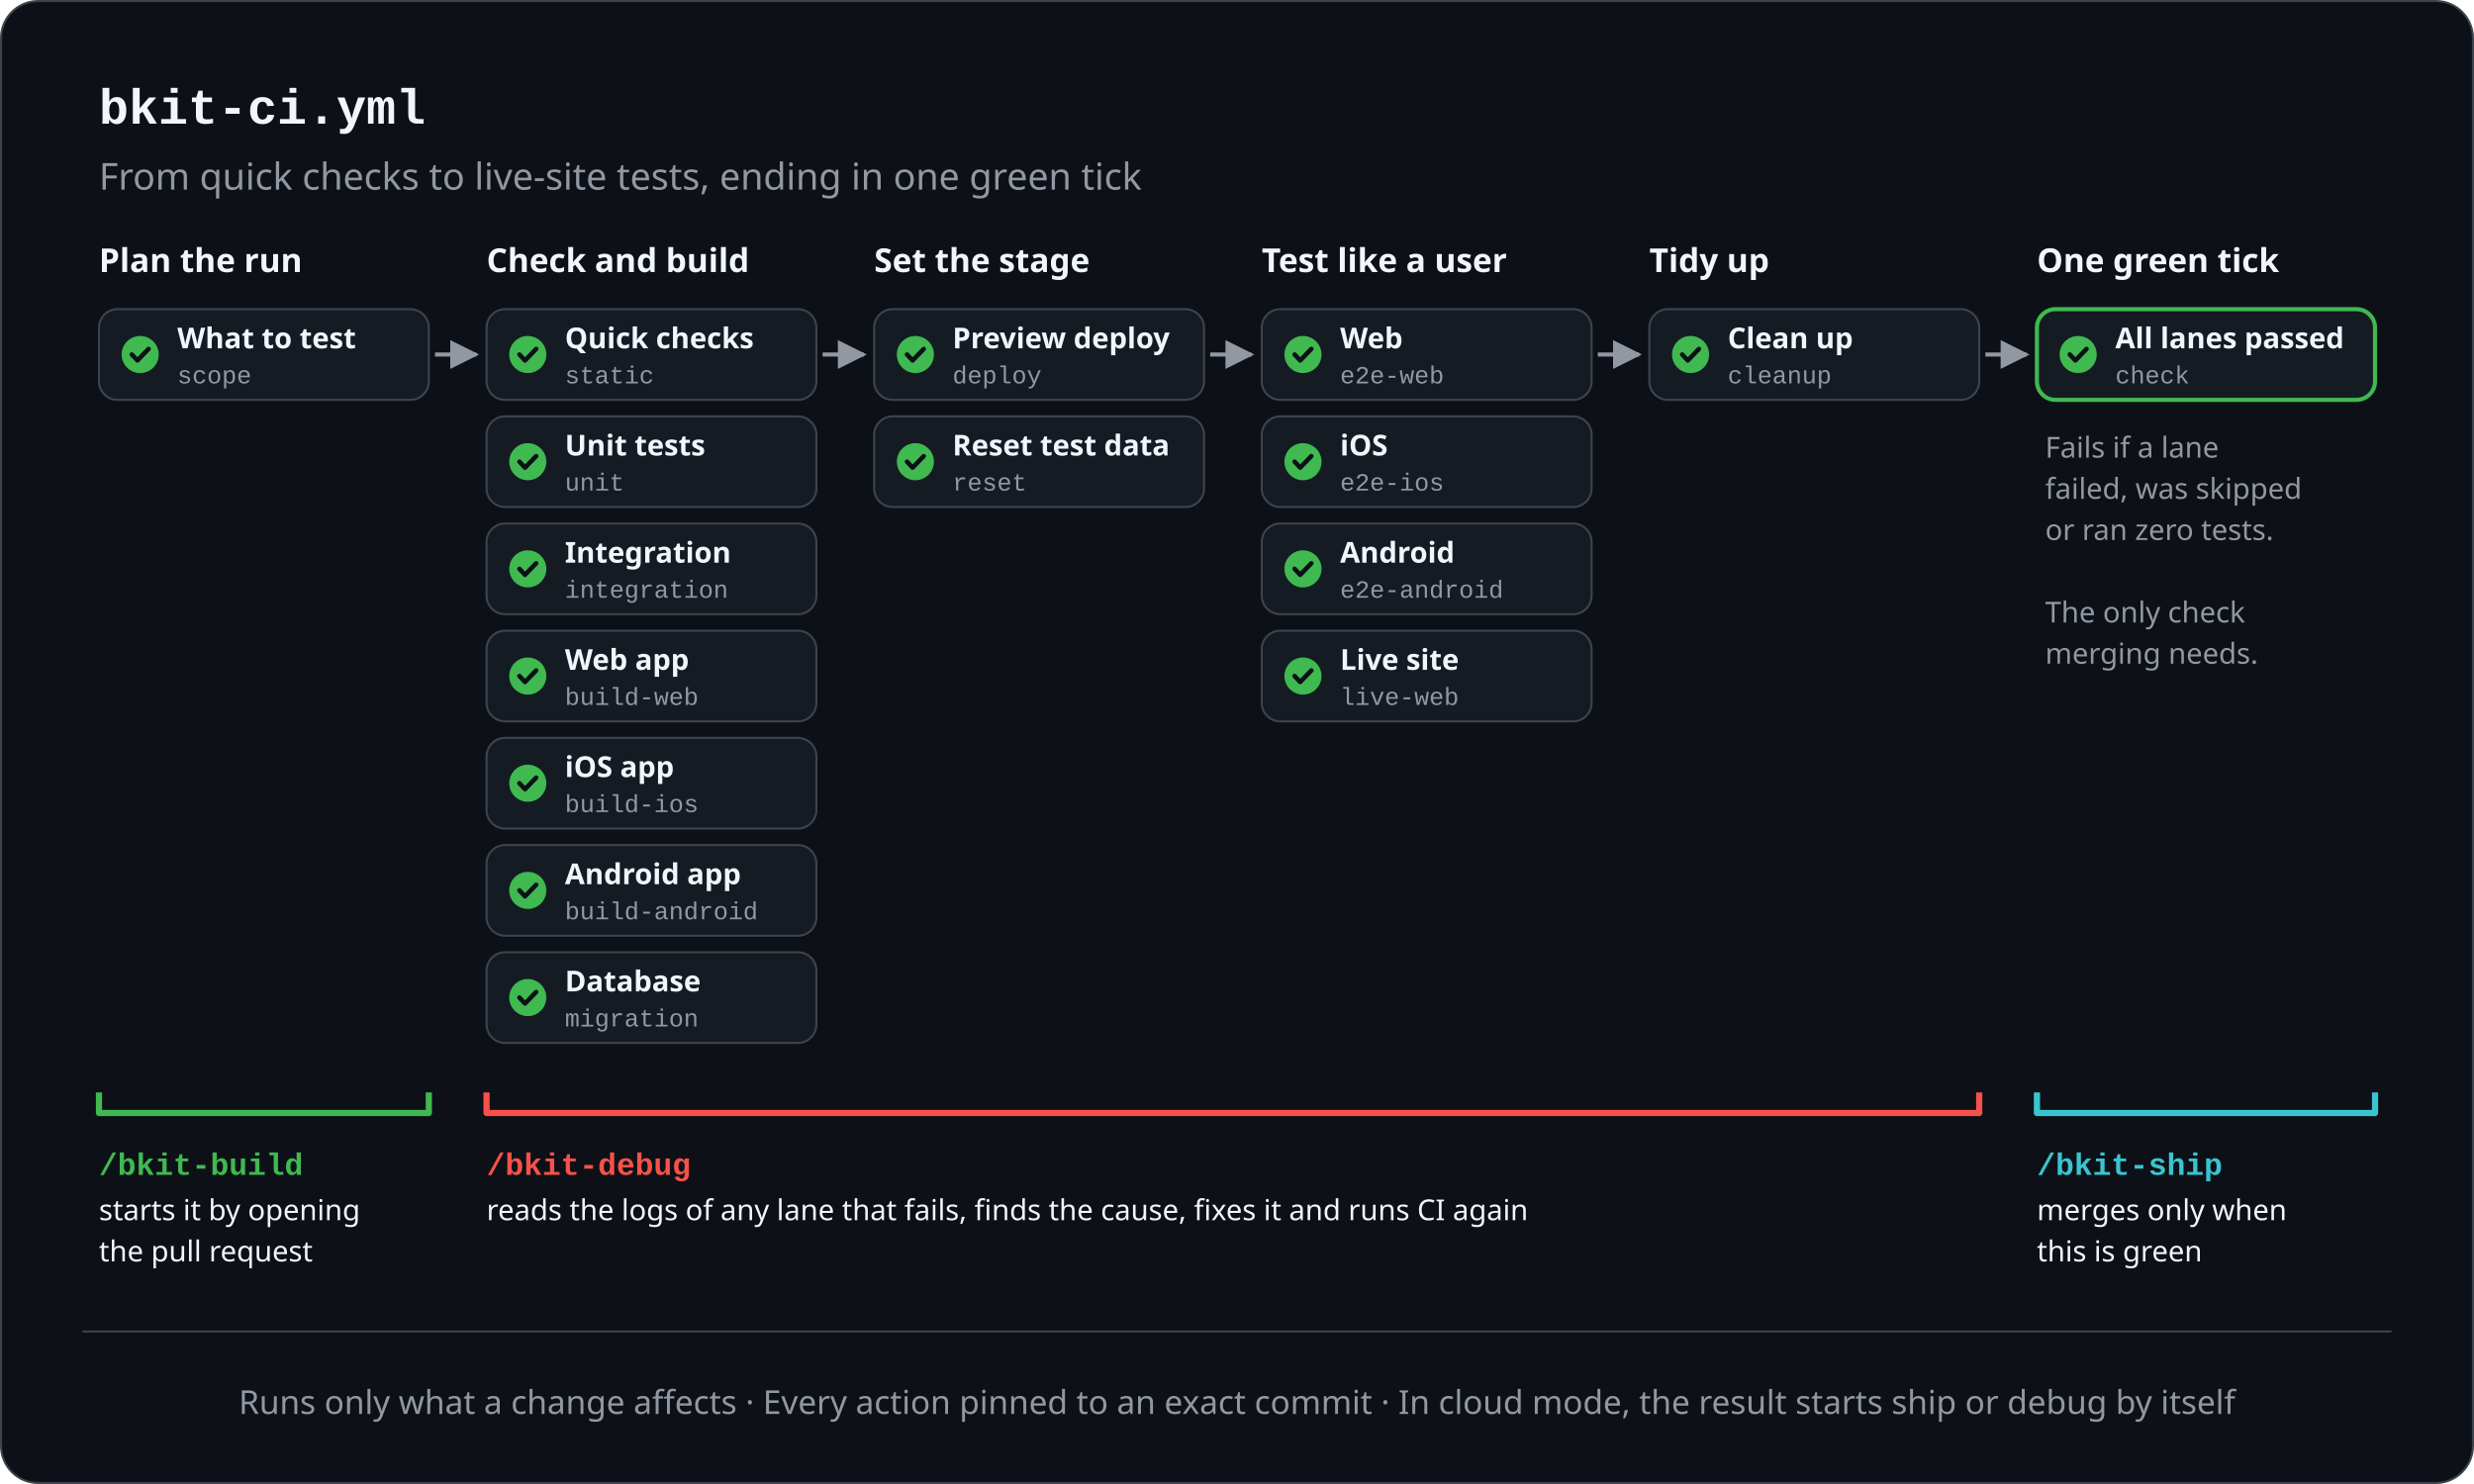
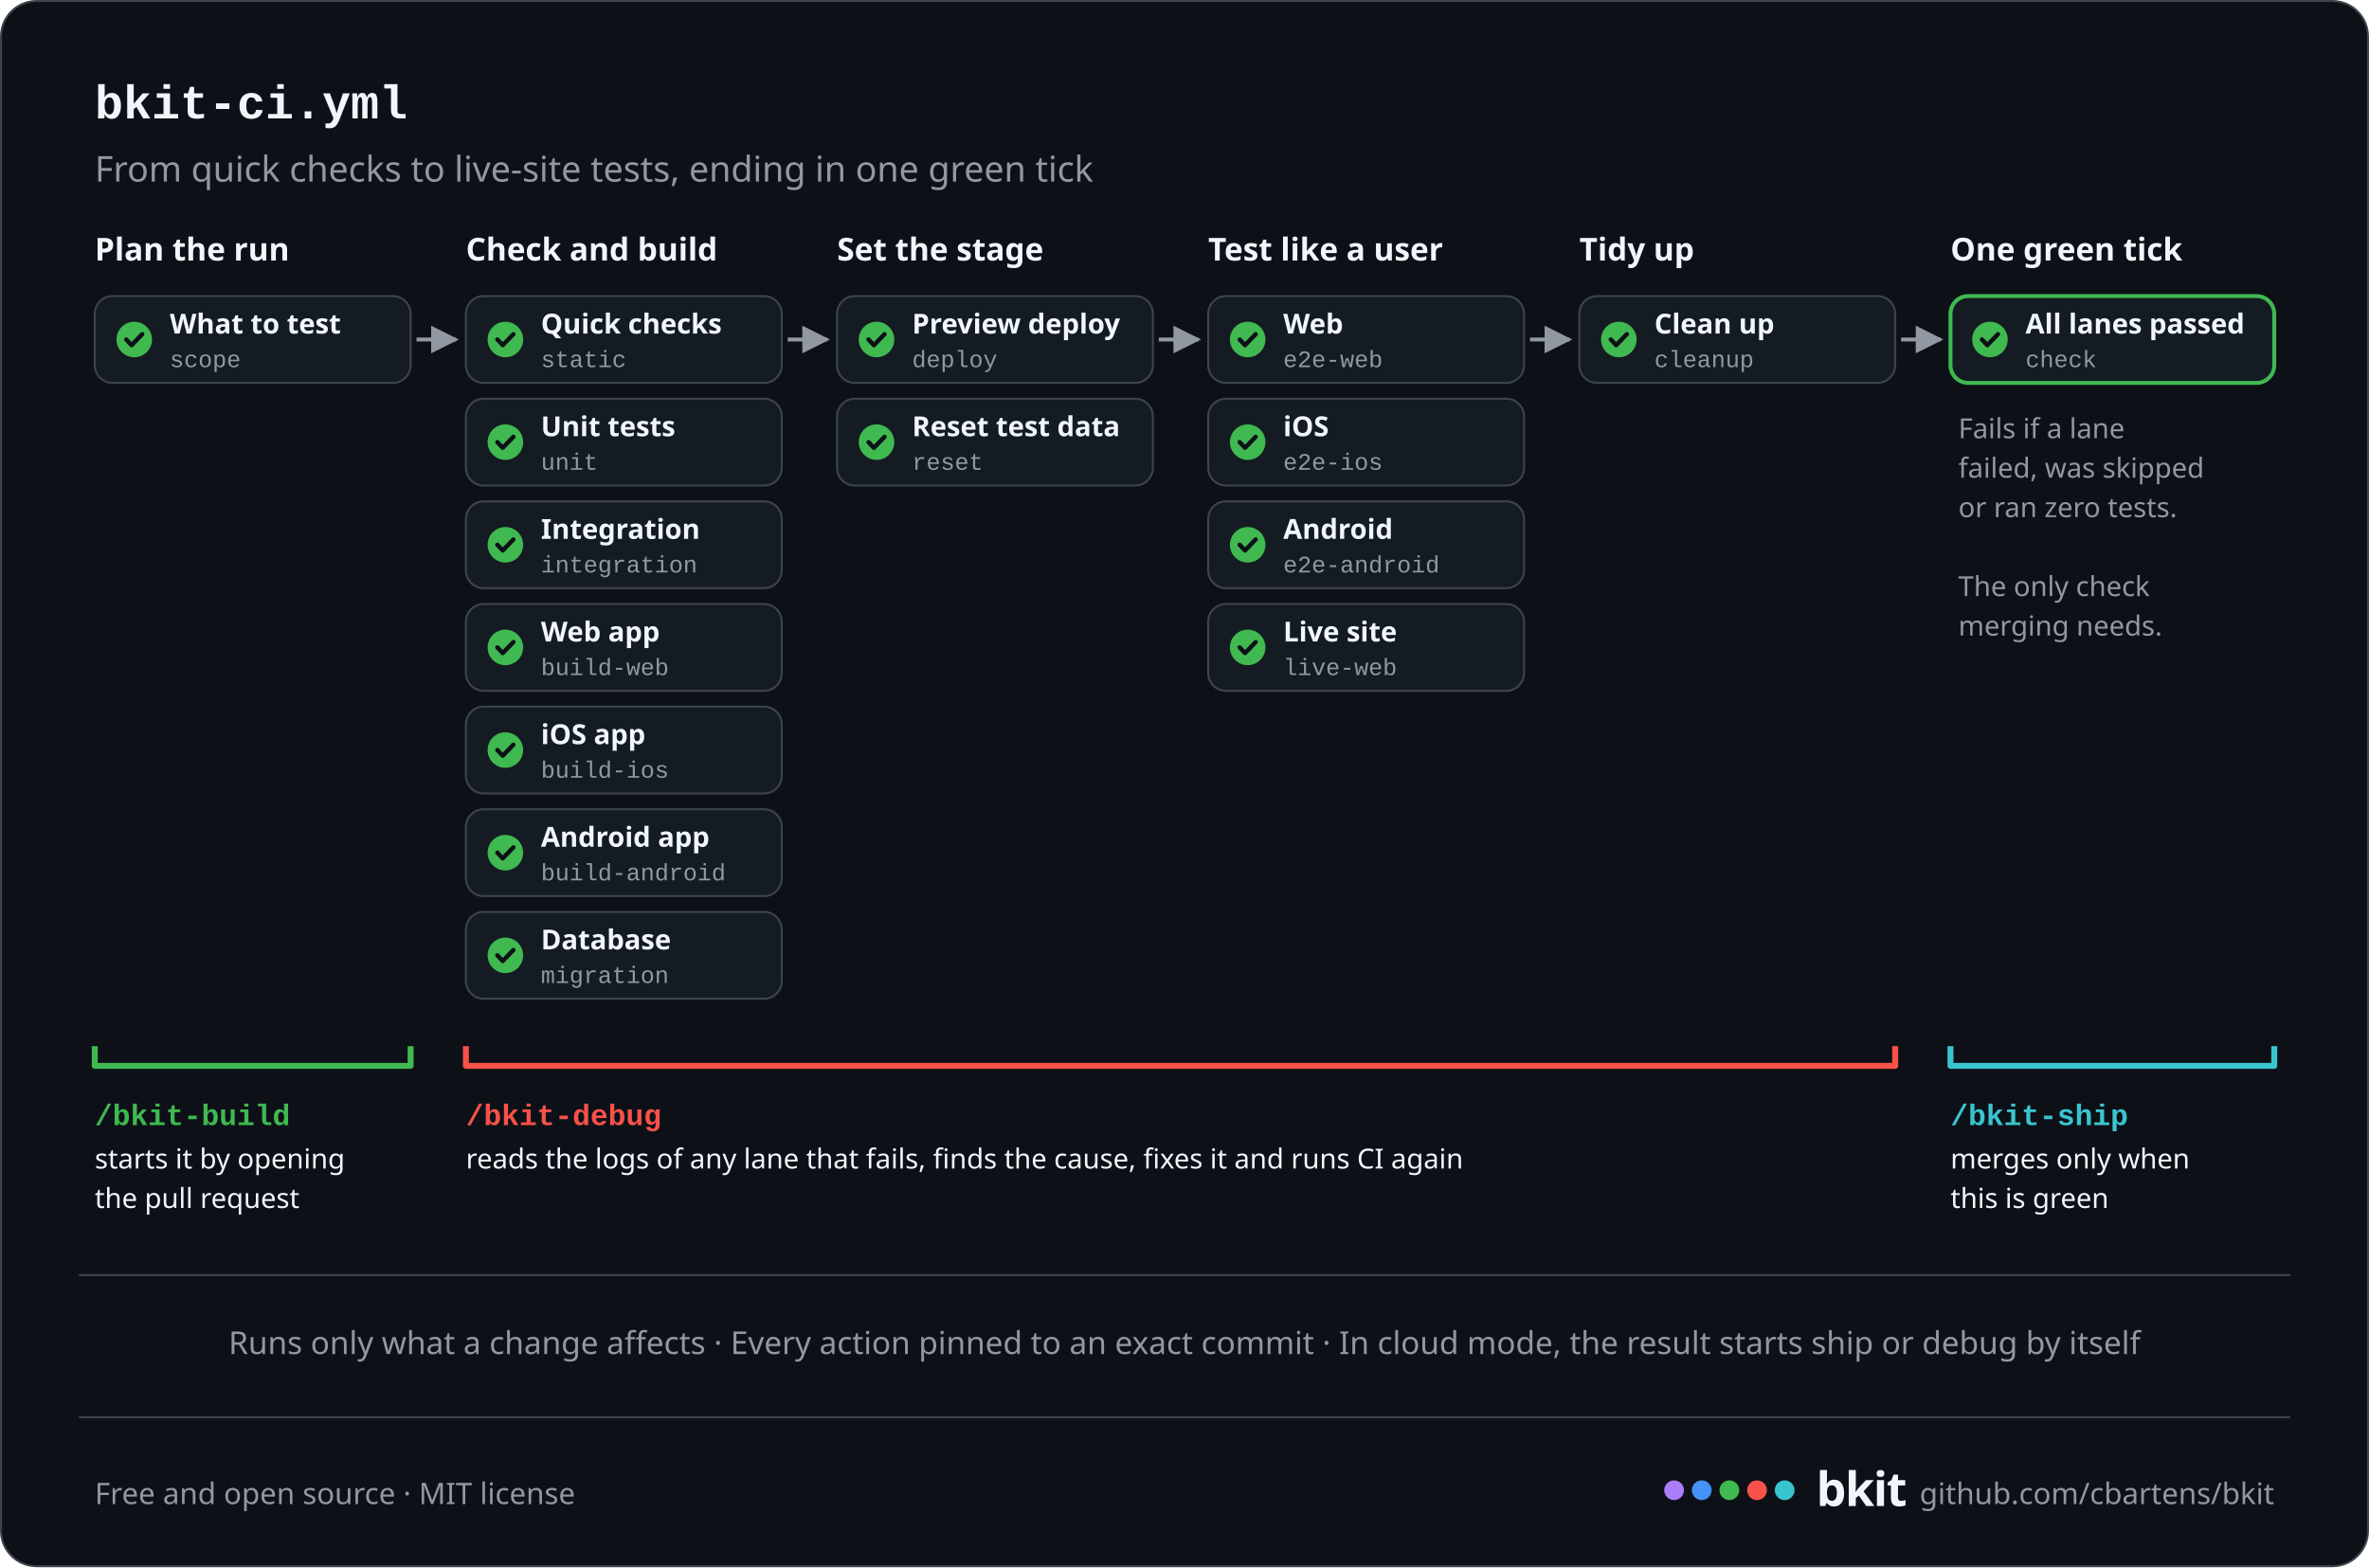
- <svg xmlns="http://www.w3.org/2000/svg" width="1200" height="720" viewBox="0 0 1200 720" role="img" aria-label="bkit's CI pipeline, flowing left to right: plan the run (work out what to test); check and build (quick checks, unit tests, integration tests, web, iOS and Android builds, database migrations); set the stage (preview deploy, reset test data); test like a user (web, iOS and Android end-to-end tests, and a live-site check); tidy up. Every lane feeds one final check, the only one merging needs, which fails if any lane failed, was skipped or ran zero tests. /bkit-build starts CI by opening the pull request, /bkit-debug reads the logs of any lane that fails and fixes it, and /bkit-ship merges only when the final check is green. In cloud mode, the result starts ship or debug by itself.">
+ <svg xmlns="http://www.w3.org/2000/svg" width="1200" height="794" viewBox="0 0 1200 794" role="img" aria-label="bkit's CI pipeline, flowing left to right: plan the run (work out what to test); check and build (quick checks, unit tests, integration tests, web, iOS and Android builds, database migrations); set the stage (preview deploy, reset test data); test like a user (web, iOS and Android end-to-end tests, and a live-site check); tidy up. Every lane feeds one final check, the only one merging needs, which fails if any lane failed, was skipped or ran zero tests. /bkit-build starts CI by opening the pull request, /bkit-debug reads the logs of any lane that fails and fixes it, and /bkit-ship merges only when the final check is green. In cloud mode, the result starts ship or debug by itself.">
  <defs>
    <marker id="ah" viewBox="0 0 10 10" refX="9" refY="5" markerWidth="7" markerHeight="7" orient="auto-start-reverse">
      <path d="M0,0 L10,5 L0,10 z" fill="#9198a1" />
    </marker>
  </defs>
-   <rect x="0.5" y="0.5" width="1199" height="719" rx="18" fill="#0d1117" stroke="#3d444d" />
+   <rect x="0.5" y="0.5" width="1199" height="793" rx="18" fill="#0d1117" stroke="#3d444d" />
  <text x="48" y="60" font-family="ui-monospace, SFMono-Regular, 'SF Mono', Menlo, Consolas, 'Liberation Mono', monospace" font-size="24" font-weight="700" fill="#f0f6fc" text-anchor="start">bkit-ci.yml</text>
  <text x="48" y="92" font-family="-apple-system, BlinkMacSystemFont, 'Segoe UI', 'Noto Sans', Helvetica, Arial, sans-serif" font-size="18" font-weight="400" fill="#9198a1" text-anchor="start">From quick checks to live-site tests, ending in one green tick</text>
  <text x="48" y="132" font-family="-apple-system, BlinkMacSystemFont, 'Segoe UI', 'Noto Sans', Helvetica, Arial, sans-serif" font-size="16" font-weight="700" fill="#f0f6fc" text-anchor="start">Plan the run</text>
  <rect x="48" y="150" width="160" height="44" rx="9" fill="#151b23" stroke="#3d444d" />
  <circle cx="68" cy="172" r="9" fill="#3fb950" />
  <path d="M63.95 172 l2.7 2.88 l5.4 -5.58" fill="none" stroke="#0d1117" stroke-width="2.2" stroke-linecap="round" stroke-linejoin="round" />
  <text x="86" y="169" font-family="-apple-system, BlinkMacSystemFont, 'Segoe UI', 'Noto Sans', Helvetica, Arial, sans-serif" font-size="14" font-weight="600" fill="#f0f6fc" text-anchor="start">What to test</text>
  <text x="86" y="186" font-family="ui-monospace, SFMono-Regular, 'SF Mono', Menlo, Consolas, 'Liberation Mono', monospace" font-size="12" font-weight="400" fill="#9198a1" text-anchor="start">scope</text>
  <line x1="211" y1="172" x2="231" y2="172" stroke="#9198a1" stroke-width="2" marker-end="url(#ah)" />
  <text x="236" y="132" font-family="-apple-system, BlinkMacSystemFont, 'Segoe UI', 'Noto Sans', Helvetica, Arial, sans-serif" font-size="16" font-weight="700" fill="#f0f6fc" text-anchor="start">Check and build</text>
  <rect x="236" y="150" width="160" height="44" rx="9" fill="#151b23" stroke="#3d444d" />
  <circle cx="256" cy="172" r="9" fill="#3fb950" />
  <path d="M251.95 172 l2.7 2.88 l5.4 -5.58" fill="none" stroke="#0d1117" stroke-width="2.2" stroke-linecap="round" stroke-linejoin="round" />
  <text x="274" y="169" font-family="-apple-system, BlinkMacSystemFont, 'Segoe UI', 'Noto Sans', Helvetica, Arial, sans-serif" font-size="14" font-weight="600" fill="#f0f6fc" text-anchor="start">Quick checks</text>
  <text x="274" y="186" font-family="ui-monospace, SFMono-Regular, 'SF Mono', Menlo, Consolas, 'Liberation Mono', monospace" font-size="12" font-weight="400" fill="#9198a1" text-anchor="start">static</text>
  <rect x="236" y="202" width="160" height="44" rx="9" fill="#151b23" stroke="#3d444d" />
  <circle cx="256" cy="224" r="9" fill="#3fb950" />
  <path d="M251.95 224 l2.7 2.88 l5.4 -5.58" fill="none" stroke="#0d1117" stroke-width="2.2" stroke-linecap="round" stroke-linejoin="round" />
  <text x="274" y="221" font-family="-apple-system, BlinkMacSystemFont, 'Segoe UI', 'Noto Sans', Helvetica, Arial, sans-serif" font-size="14" font-weight="600" fill="#f0f6fc" text-anchor="start">Unit tests</text>
  <text x="274" y="238" font-family="ui-monospace, SFMono-Regular, 'SF Mono', Menlo, Consolas, 'Liberation Mono', monospace" font-size="12" font-weight="400" fill="#9198a1" text-anchor="start">unit</text>
  <rect x="236" y="254" width="160" height="44" rx="9" fill="#151b23" stroke="#3d444d" />
  <circle cx="256" cy="276" r="9" fill="#3fb950" />
  <path d="M251.95 276 l2.7 2.88 l5.4 -5.58" fill="none" stroke="#0d1117" stroke-width="2.2" stroke-linecap="round" stroke-linejoin="round" />
  <text x="274" y="273" font-family="-apple-system, BlinkMacSystemFont, 'Segoe UI', 'Noto Sans', Helvetica, Arial, sans-serif" font-size="14" font-weight="600" fill="#f0f6fc" text-anchor="start">Integration</text>
  <text x="274" y="290" font-family="ui-monospace, SFMono-Regular, 'SF Mono', Menlo, Consolas, 'Liberation Mono', monospace" font-size="12" font-weight="400" fill="#9198a1" text-anchor="start">integration</text>
  <rect x="236" y="306" width="160" height="44" rx="9" fill="#151b23" stroke="#3d444d" />
  <circle cx="256" cy="328" r="9" fill="#3fb950" />
  <path d="M251.95 328 l2.7 2.88 l5.4 -5.58" fill="none" stroke="#0d1117" stroke-width="2.2" stroke-linecap="round" stroke-linejoin="round" />
  <text x="274" y="325" font-family="-apple-system, BlinkMacSystemFont, 'Segoe UI', 'Noto Sans', Helvetica, Arial, sans-serif" font-size="14" font-weight="600" fill="#f0f6fc" text-anchor="start">Web app</text>
  <text x="274" y="342" font-family="ui-monospace, SFMono-Regular, 'SF Mono', Menlo, Consolas, 'Liberation Mono', monospace" font-size="12" font-weight="400" fill="#9198a1" text-anchor="start">build-web</text>
  <rect x="236" y="358" width="160" height="44" rx="9" fill="#151b23" stroke="#3d444d" />
  <circle cx="256" cy="380" r="9" fill="#3fb950" />
  <path d="M251.95 380 l2.7 2.88 l5.4 -5.58" fill="none" stroke="#0d1117" stroke-width="2.2" stroke-linecap="round" stroke-linejoin="round" />
  <text x="274" y="377" font-family="-apple-system, BlinkMacSystemFont, 'Segoe UI', 'Noto Sans', Helvetica, Arial, sans-serif" font-size="14" font-weight="600" fill="#f0f6fc" text-anchor="start">iOS app</text>
  <text x="274" y="394" font-family="ui-monospace, SFMono-Regular, 'SF Mono', Menlo, Consolas, 'Liberation Mono', monospace" font-size="12" font-weight="400" fill="#9198a1" text-anchor="start">build-ios</text>
  <rect x="236" y="410" width="160" height="44" rx="9" fill="#151b23" stroke="#3d444d" />
  <circle cx="256" cy="432" r="9" fill="#3fb950" />
  <path d="M251.95 432 l2.7 2.88 l5.4 -5.58" fill="none" stroke="#0d1117" stroke-width="2.2" stroke-linecap="round" stroke-linejoin="round" />
  <text x="274" y="429" font-family="-apple-system, BlinkMacSystemFont, 'Segoe UI', 'Noto Sans', Helvetica, Arial, sans-serif" font-size="14" font-weight="600" fill="#f0f6fc" text-anchor="start">Android app</text>
  <text x="274" y="446" font-family="ui-monospace, SFMono-Regular, 'SF Mono', Menlo, Consolas, 'Liberation Mono', monospace" font-size="12" font-weight="400" fill="#9198a1" text-anchor="start">build-android</text>
  <rect x="236" y="462" width="160" height="44" rx="9" fill="#151b23" stroke="#3d444d" />
  <circle cx="256" cy="484" r="9" fill="#3fb950" />
  <path d="M251.95 484 l2.7 2.88 l5.4 -5.58" fill="none" stroke="#0d1117" stroke-width="2.2" stroke-linecap="round" stroke-linejoin="round" />
  <text x="274" y="481" font-family="-apple-system, BlinkMacSystemFont, 'Segoe UI', 'Noto Sans', Helvetica, Arial, sans-serif" font-size="14" font-weight="600" fill="#f0f6fc" text-anchor="start">Database</text>
  <text x="274" y="498" font-family="ui-monospace, SFMono-Regular, 'SF Mono', Menlo, Consolas, 'Liberation Mono', monospace" font-size="12" font-weight="400" fill="#9198a1" text-anchor="start">migration</text>
  <line x1="399" y1="172" x2="419" y2="172" stroke="#9198a1" stroke-width="2" marker-end="url(#ah)" />
  <text x="424" y="132" font-family="-apple-system, BlinkMacSystemFont, 'Segoe UI', 'Noto Sans', Helvetica, Arial, sans-serif" font-size="16" font-weight="700" fill="#f0f6fc" text-anchor="start">Set the stage</text>
  <rect x="424" y="150" width="160" height="44" rx="9" fill="#151b23" stroke="#3d444d" />
  <circle cx="444" cy="172" r="9" fill="#3fb950" />
  <path d="M439.95 172 l2.7 2.88 l5.4 -5.58" fill="none" stroke="#0d1117" stroke-width="2.2" stroke-linecap="round" stroke-linejoin="round" />
  <text x="462" y="169" font-family="-apple-system, BlinkMacSystemFont, 'Segoe UI', 'Noto Sans', Helvetica, Arial, sans-serif" font-size="14" font-weight="600" fill="#f0f6fc" text-anchor="start">Preview deploy</text>
  <text x="462" y="186" font-family="ui-monospace, SFMono-Regular, 'SF Mono', Menlo, Consolas, 'Liberation Mono', monospace" font-size="12" font-weight="400" fill="#9198a1" text-anchor="start">deploy</text>
  <rect x="424" y="202" width="160" height="44" rx="9" fill="#151b23" stroke="#3d444d" />
  <circle cx="444" cy="224" r="9" fill="#3fb950" />
  <path d="M439.95 224 l2.7 2.88 l5.4 -5.58" fill="none" stroke="#0d1117" stroke-width="2.2" stroke-linecap="round" stroke-linejoin="round" />
  <text x="462" y="221" font-family="-apple-system, BlinkMacSystemFont, 'Segoe UI', 'Noto Sans', Helvetica, Arial, sans-serif" font-size="14" font-weight="600" fill="#f0f6fc" text-anchor="start">Reset test data</text>
  <text x="462" y="238" font-family="ui-monospace, SFMono-Regular, 'SF Mono', Menlo, Consolas, 'Liberation Mono', monospace" font-size="12" font-weight="400" fill="#9198a1" text-anchor="start">reset</text>
  <line x1="587" y1="172" x2="607" y2="172" stroke="#9198a1" stroke-width="2" marker-end="url(#ah)" />
  <text x="612" y="132" font-family="-apple-system, BlinkMacSystemFont, 'Segoe UI', 'Noto Sans', Helvetica, Arial, sans-serif" font-size="16" font-weight="700" fill="#f0f6fc" text-anchor="start">Test like a user</text>
  <rect x="612" y="150" width="160" height="44" rx="9" fill="#151b23" stroke="#3d444d" />
  <circle cx="632" cy="172" r="9" fill="#3fb950" />
  <path d="M627.95 172 l2.7 2.88 l5.4 -5.58" fill="none" stroke="#0d1117" stroke-width="2.2" stroke-linecap="round" stroke-linejoin="round" />
  <text x="650" y="169" font-family="-apple-system, BlinkMacSystemFont, 'Segoe UI', 'Noto Sans', Helvetica, Arial, sans-serif" font-size="14" font-weight="600" fill="#f0f6fc" text-anchor="start">Web</text>
  <text x="650" y="186" font-family="ui-monospace, SFMono-Regular, 'SF Mono', Menlo, Consolas, 'Liberation Mono', monospace" font-size="12" font-weight="400" fill="#9198a1" text-anchor="start">e2e-web</text>
  <rect x="612" y="202" width="160" height="44" rx="9" fill="#151b23" stroke="#3d444d" />
  <circle cx="632" cy="224" r="9" fill="#3fb950" />
  <path d="M627.95 224 l2.7 2.88 l5.4 -5.58" fill="none" stroke="#0d1117" stroke-width="2.2" stroke-linecap="round" stroke-linejoin="round" />
  <text x="650" y="221" font-family="-apple-system, BlinkMacSystemFont, 'Segoe UI', 'Noto Sans', Helvetica, Arial, sans-serif" font-size="14" font-weight="600" fill="#f0f6fc" text-anchor="start">iOS</text>
  <text x="650" y="238" font-family="ui-monospace, SFMono-Regular, 'SF Mono', Menlo, Consolas, 'Liberation Mono', monospace" font-size="12" font-weight="400" fill="#9198a1" text-anchor="start">e2e-ios</text>
  <rect x="612" y="254" width="160" height="44" rx="9" fill="#151b23" stroke="#3d444d" />
  <circle cx="632" cy="276" r="9" fill="#3fb950" />
  <path d="M627.95 276 l2.7 2.88 l5.4 -5.58" fill="none" stroke="#0d1117" stroke-width="2.2" stroke-linecap="round" stroke-linejoin="round" />
  <text x="650" y="273" font-family="-apple-system, BlinkMacSystemFont, 'Segoe UI', 'Noto Sans', Helvetica, Arial, sans-serif" font-size="14" font-weight="600" fill="#f0f6fc" text-anchor="start">Android</text>
  <text x="650" y="290" font-family="ui-monospace, SFMono-Regular, 'SF Mono', Menlo, Consolas, 'Liberation Mono', monospace" font-size="12" font-weight="400" fill="#9198a1" text-anchor="start">e2e-android</text>
  <rect x="612" y="306" width="160" height="44" rx="9" fill="#151b23" stroke="#3d444d" />
  <circle cx="632" cy="328" r="9" fill="#3fb950" />
  <path d="M627.95 328 l2.7 2.88 l5.4 -5.58" fill="none" stroke="#0d1117" stroke-width="2.2" stroke-linecap="round" stroke-linejoin="round" />
  <text x="650" y="325" font-family="-apple-system, BlinkMacSystemFont, 'Segoe UI', 'Noto Sans', Helvetica, Arial, sans-serif" font-size="14" font-weight="600" fill="#f0f6fc" text-anchor="start">Live site</text>
  <text x="650" y="342" font-family="ui-monospace, SFMono-Regular, 'SF Mono', Menlo, Consolas, 'Liberation Mono', monospace" font-size="12" font-weight="400" fill="#9198a1" text-anchor="start">live-web</text>
  <line x1="775" y1="172" x2="795" y2="172" stroke="#9198a1" stroke-width="2" marker-end="url(#ah)" />
  <text x="800" y="132" font-family="-apple-system, BlinkMacSystemFont, 'Segoe UI', 'Noto Sans', Helvetica, Arial, sans-serif" font-size="16" font-weight="700" fill="#f0f6fc" text-anchor="start">Tidy up</text>
  <rect x="800" y="150" width="160" height="44" rx="9" fill="#151b23" stroke="#3d444d" />
  <circle cx="820" cy="172" r="9" fill="#3fb950" />
  <path d="M815.95 172 l2.7 2.88 l5.4 -5.58" fill="none" stroke="#0d1117" stroke-width="2.2" stroke-linecap="round" stroke-linejoin="round" />
  <text x="838" y="169" font-family="-apple-system, BlinkMacSystemFont, 'Segoe UI', 'Noto Sans', Helvetica, Arial, sans-serif" font-size="14" font-weight="600" fill="#f0f6fc" text-anchor="start">Clean up</text>
  <text x="838" y="186" font-family="ui-monospace, SFMono-Regular, 'SF Mono', Menlo, Consolas, 'Liberation Mono', monospace" font-size="12" font-weight="400" fill="#9198a1" text-anchor="start">cleanup</text>
  <line x1="963" y1="172" x2="983" y2="172" stroke="#9198a1" stroke-width="2" marker-end="url(#ah)" />
  <text x="988" y="132" font-family="-apple-system, BlinkMacSystemFont, 'Segoe UI', 'Noto Sans', Helvetica, Arial, sans-serif" font-size="16" font-weight="700" fill="#f0f6fc" text-anchor="start">One green tick</text>
  <rect x="988" y="150" width="164" height="44" rx="9" fill="#151b23" stroke="#3fb950" stroke-width="2" />
  <circle cx="1008" cy="172" r="9" fill="#3fb950" />
  <path d="M1003.95 172 l2.7 2.88 l5.4 -5.58" fill="none" stroke="#0d1117" stroke-width="2.2" stroke-linecap="round" stroke-linejoin="round" />
  <text x="1026" y="169" font-family="-apple-system, BlinkMacSystemFont, 'Segoe UI', 'Noto Sans', Helvetica, Arial, sans-serif" font-size="14" font-weight="600" fill="#f0f6fc" text-anchor="start">All lanes passed</text>
  <text x="1026" y="186" font-family="ui-monospace, SFMono-Regular, 'SF Mono', Menlo, Consolas, 'Liberation Mono', monospace" font-size="12" font-weight="400" fill="#9198a1" text-anchor="start">check</text>
  <text x="992" y="222" font-family="-apple-system, BlinkMacSystemFont, 'Segoe UI', 'Noto Sans', Helvetica, Arial, sans-serif" font-size="14" font-weight="400" fill="#9198a1" text-anchor="start">Fails if a lane</text>
  <text x="992" y="242" font-family="-apple-system, BlinkMacSystemFont, 'Segoe UI', 'Noto Sans', Helvetica, Arial, sans-serif" font-size="14" font-weight="400" fill="#9198a1" text-anchor="start">failed, was skipped</text>
  <text x="992" y="262" font-family="-apple-system, BlinkMacSystemFont, 'Segoe UI', 'Noto Sans', Helvetica, Arial, sans-serif" font-size="14" font-weight="400" fill="#9198a1" text-anchor="start">or ran zero tests.</text>
  <text x="992" y="282" font-family="-apple-system, BlinkMacSystemFont, 'Segoe UI', 'Noto Sans', Helvetica, Arial, sans-serif" font-size="14" font-weight="400" fill="#9198a1" text-anchor="start" />
  <text x="992" y="302" font-family="-apple-system, BlinkMacSystemFont, 'Segoe UI', 'Noto Sans', Helvetica, Arial, sans-serif" font-size="14" font-weight="400" fill="#9198a1" text-anchor="start">The only check</text>
  <text x="992" y="322" font-family="-apple-system, BlinkMacSystemFont, 'Segoe UI', 'Noto Sans', Helvetica, Arial, sans-serif" font-size="14" font-weight="400" fill="#9198a1" text-anchor="start">merging needs.</text>
  <path d="M48 530 V540 H208 V530" fill="none" stroke="#3fb950" stroke-width="3" stroke-linejoin="round" />
  <text x="48" y="570" font-family="ui-monospace, SFMono-Regular, 'SF Mono', Menlo, Consolas, 'Liberation Mono', monospace" font-size="15" font-weight="600" fill="#3fb950" text-anchor="start">/bkit-build</text>
  <text x="48" y="592" font-family="-apple-system, BlinkMacSystemFont, 'Segoe UI', 'Noto Sans', Helvetica, Arial, sans-serif" font-size="14" font-weight="400" fill="#f0f6fc" text-anchor="start">starts it by opening</text>
  <text x="48" y="612" font-family="-apple-system, BlinkMacSystemFont, 'Segoe UI', 'Noto Sans', Helvetica, Arial, sans-serif" font-size="14" font-weight="400" fill="#f0f6fc" text-anchor="start">the pull request</text>
  <path d="M236 530 V540 H960 V530" fill="none" stroke="#f85149" stroke-width="3" stroke-linejoin="round" />
  <text x="236" y="570" font-family="ui-monospace, SFMono-Regular, 'SF Mono', Menlo, Consolas, 'Liberation Mono', monospace" font-size="15" font-weight="600" fill="#f85149" text-anchor="start">/bkit-debug</text>
  <text x="236" y="592" font-family="-apple-system, BlinkMacSystemFont, 'Segoe UI', 'Noto Sans', Helvetica, Arial, sans-serif" font-size="14" font-weight="400" fill="#f0f6fc" text-anchor="start">reads the logs of any lane that fails, finds the cause, fixes it and runs CI again</text>
  <path d="M988 530 V540 H1152 V530" fill="none" stroke="#39c5cf" stroke-width="3" stroke-linejoin="round" />
  <text x="988" y="570" font-family="ui-monospace, SFMono-Regular, 'SF Mono', Menlo, Consolas, 'Liberation Mono', monospace" font-size="15" font-weight="600" fill="#39c5cf" text-anchor="start">/bkit-ship</text>
  <text x="988" y="592" font-family="-apple-system, BlinkMacSystemFont, 'Segoe UI', 'Noto Sans', Helvetica, Arial, sans-serif" font-size="14" font-weight="400" fill="#f0f6fc" text-anchor="start">merges only when</text>
  <text x="988" y="612" font-family="-apple-system, BlinkMacSystemFont, 'Segoe UI', 'Noto Sans', Helvetica, Arial, sans-serif" font-size="14" font-weight="400" fill="#f0f6fc" text-anchor="start">this is green</text>
  <line x1="40" y1="646" x2="1160" y2="646" stroke="#3d444d" />
  <text x="600" y="686" font-family="-apple-system, BlinkMacSystemFont, 'Segoe UI', 'Noto Sans', Helvetica, Arial, sans-serif" font-size="16" font-weight="400" fill="#9198a1" text-anchor="middle">Runs only what a change affects  ·  Every action pinned to an exact commit  ·  In cloud mode, the result starts ship or debug by itself</text>
+   <line x1="40" y1="718" x2="1160" y2="718" stroke="#3d444d" />
+   <circle cx="848" cy="755" r="5" fill="#ab7df8" />
+   <circle cx="862" cy="755" r="5" fill="#4493f8" />
+   <circle cx="876" cy="755" r="5" fill="#3fb950" />
+   <circle cx="890" cy="755" r="5" fill="#f85149" />
+   <circle cx="904" cy="755" r="5" fill="#39c5cf" />
+   <text x="48" y="762" font-family="-apple-system, BlinkMacSystemFont, 'Segoe UI', 'Noto Sans', Helvetica, Arial, sans-serif" font-size="15" font-weight="400" fill="#9198a1" text-anchor="start">Free and open source  ·  MIT license</text>
+   <text x="920" y="763" font-family="-apple-system, BlinkMacSystemFont, 'Segoe UI', 'Noto Sans', Helvetica, Arial, sans-serif" font-size="24" font-weight="800" fill="#f0f6fc" text-anchor="start" letter-spacing="-0.6">bkit</text>
+   <text x="1152" y="762" font-family="-apple-system, BlinkMacSystemFont, 'Segoe UI', 'Noto Sans', Helvetica, Arial, sans-serif" font-size="15" font-weight="400" fill="#9198a1" text-anchor="end">github.com/cbartens/bkit</text>
</svg>
